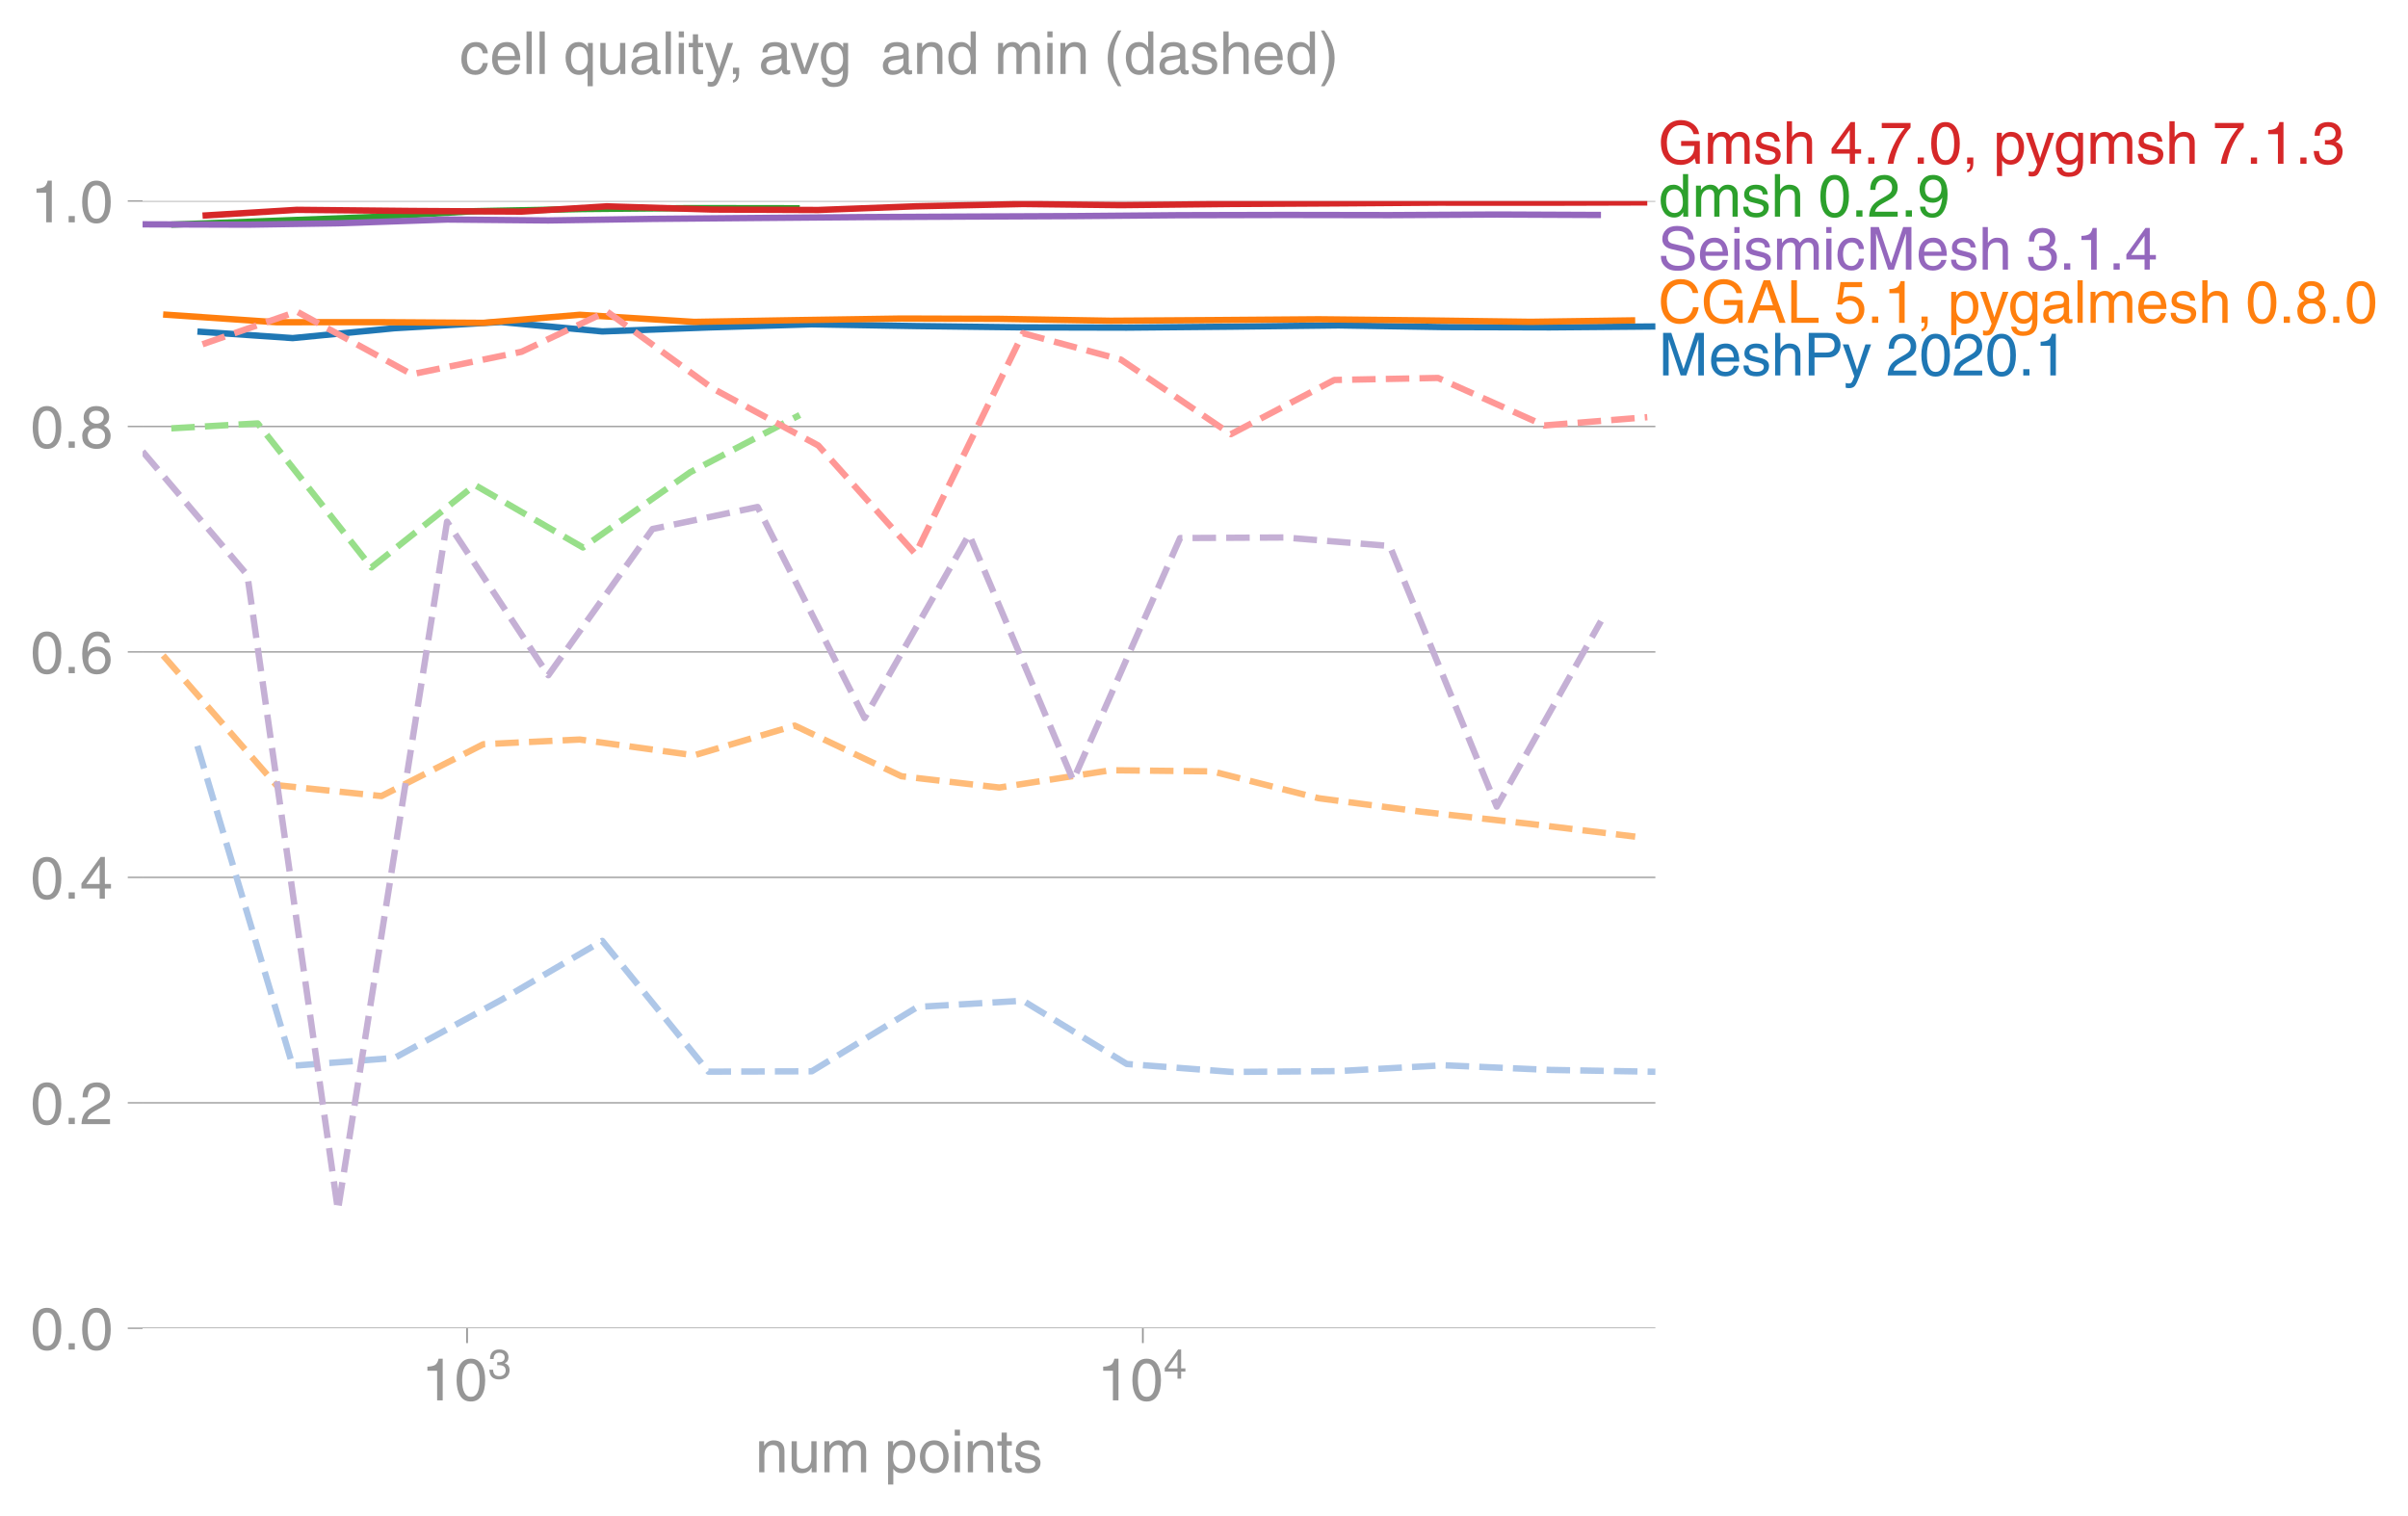
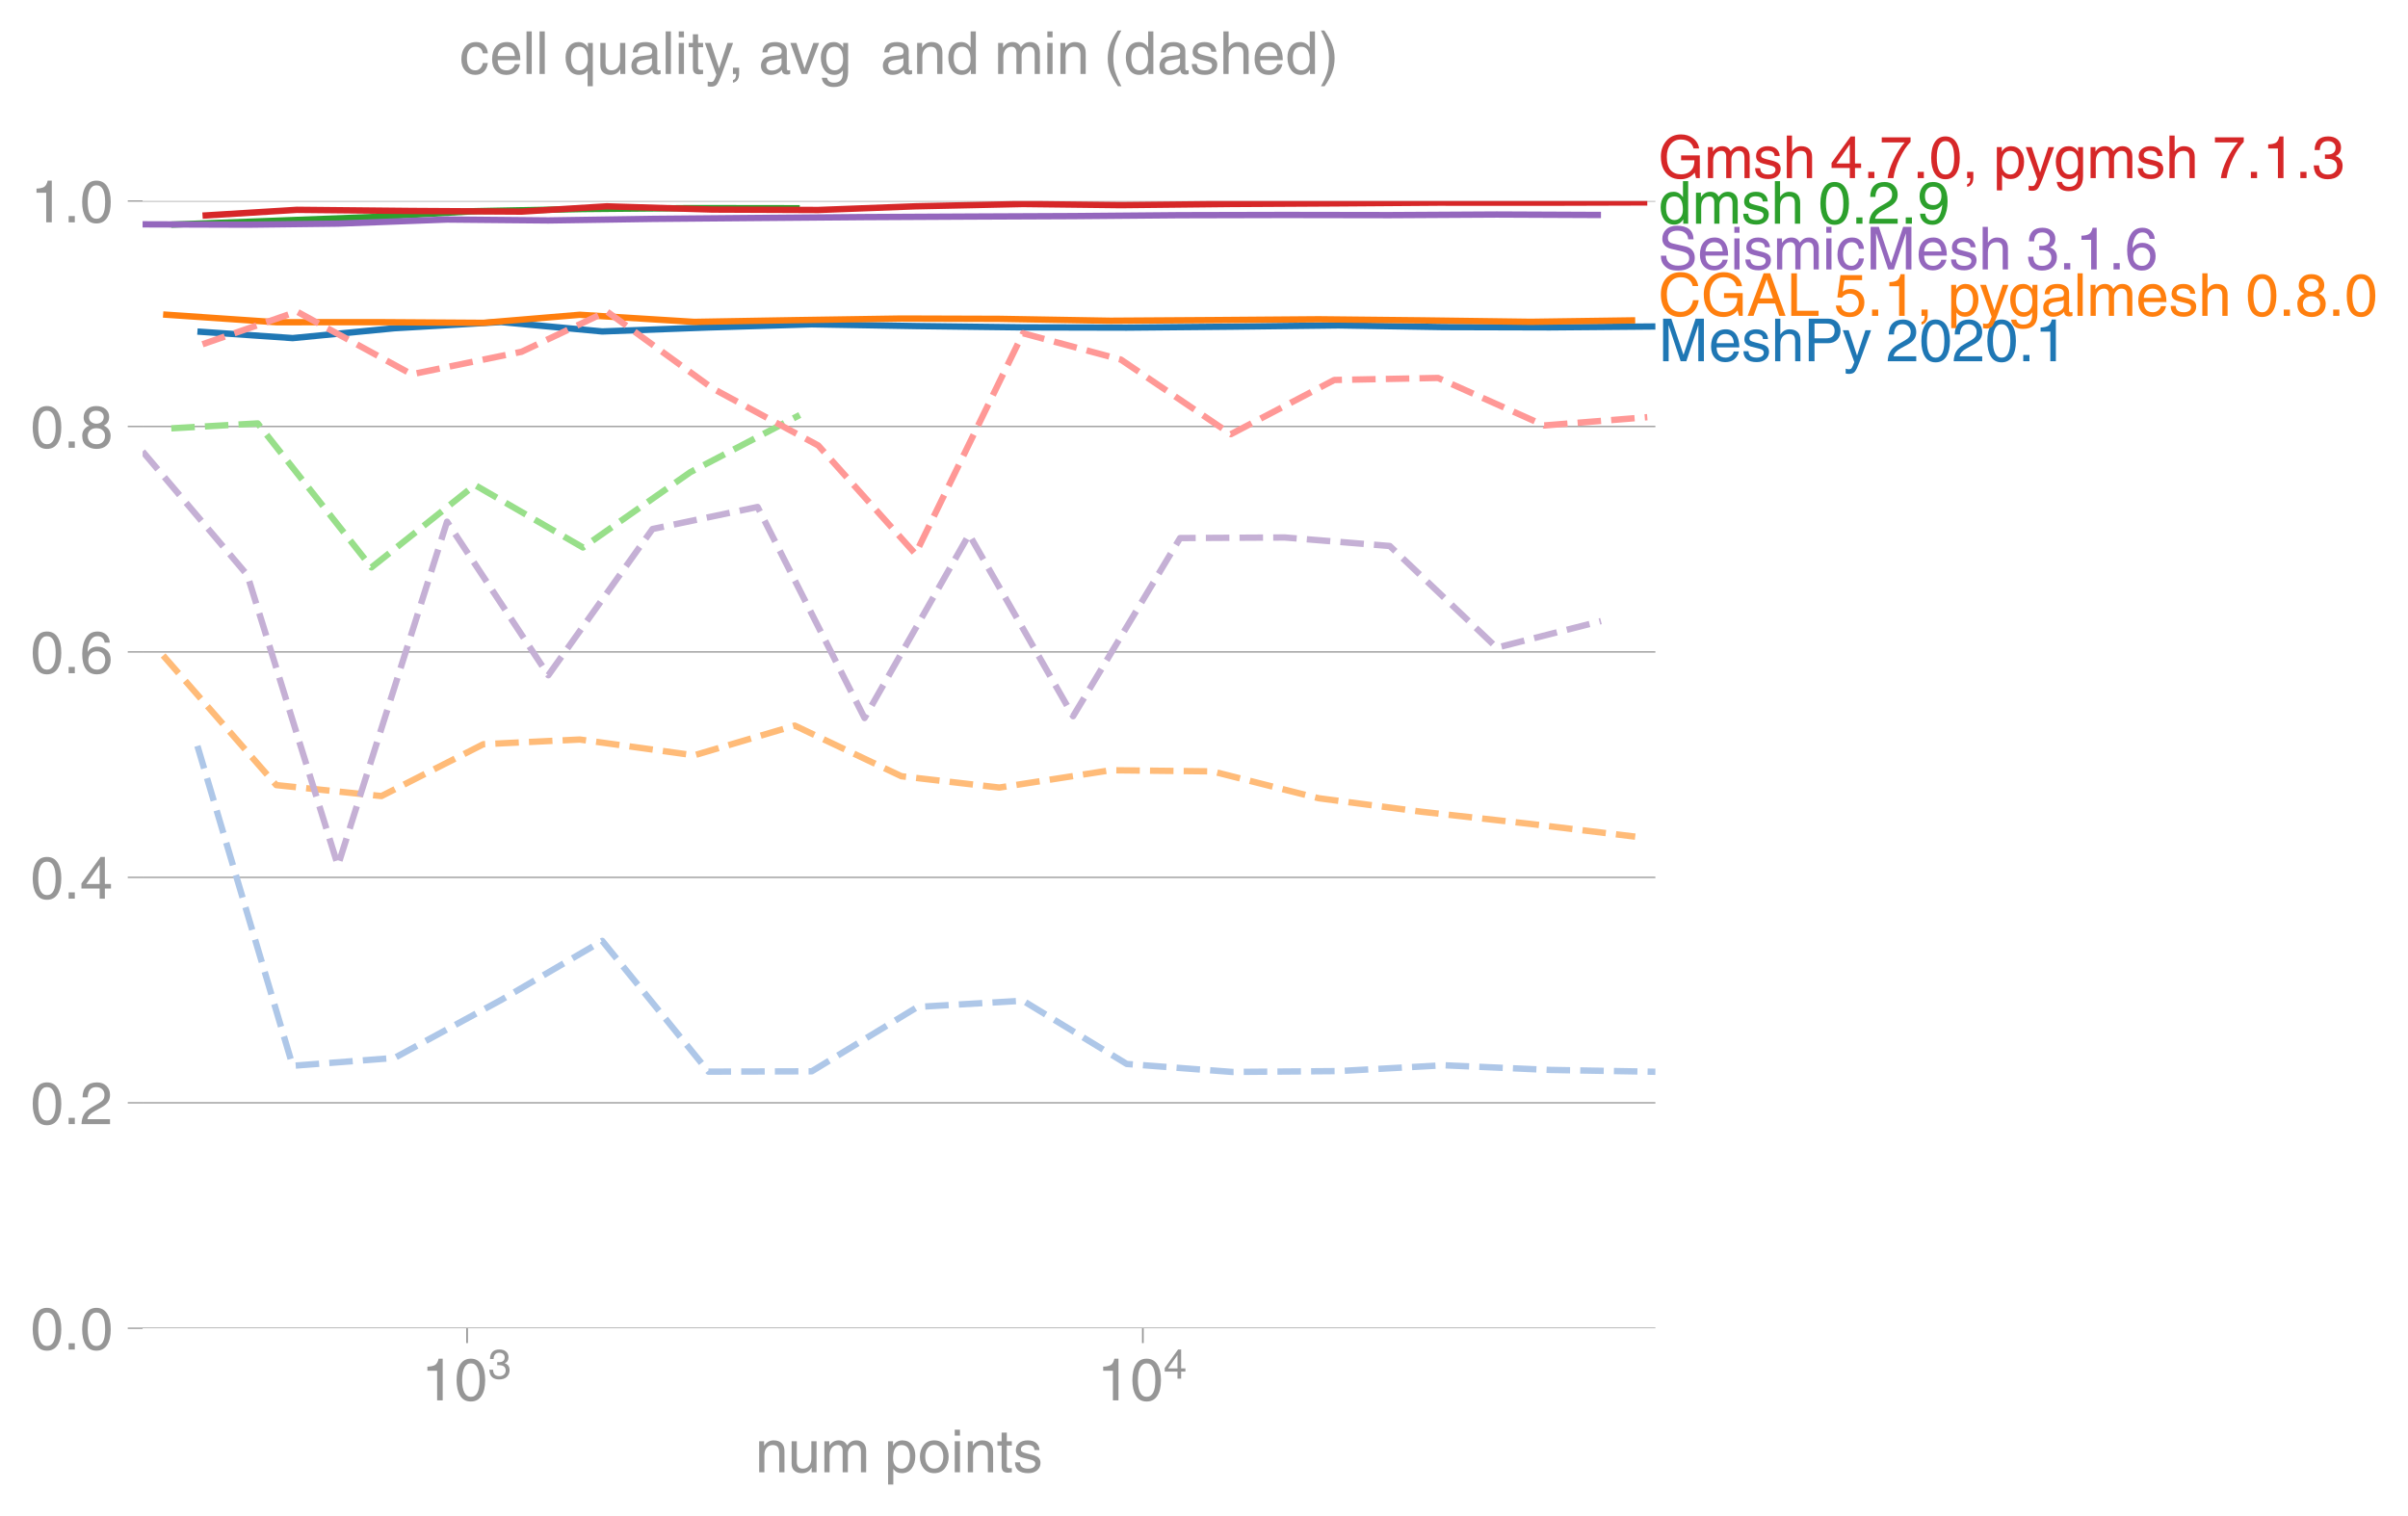
<svg xmlns="http://www.w3.org/2000/svg" xmlns:xlink="http://www.w3.org/1999/xlink" height="476.892" viewBox="0 0 568.448 357.669" width="757.931">
  <defs>
    <style>*{stroke-linecap:butt;stroke-linejoin:round}</style>
  </defs>
  <g id="figure_1">
    <path d="M0 357.67h568.448V0H0z" fill="none" id="patch_1" />
    <g id="axes_1">
      <path d="M33.66 313.574h357.12V47.462H33.66z" fill="none" id="patch_2" />
      <g id="matplotlib.axis_1">
        <g id="xtick_1">
          <g id="line2d_1">
            <defs>
-               <path d="M0 0v3.5" id="me89fdbfb53" stroke="#969696" stroke-width=".4" />
-             </defs>
-             <use x="110.261" xlink:href="#me89fdbfb53" y="313.574" fill="#969696" stroke="#969696" stroke-width=".4" />
+               <path d="M0 0v3.5" id="m427185763d" stroke="#969696" stroke-width=".4" />
+             </defs>
+             <use x="110.261" xlink:href="#m427185763d" y="313.574" fill="#969696" stroke="#969696" stroke-width=".4" />
          </g>
          <g transform="matrix(.14 0 0 -.14 99.481 330.623)" fill="#969696" id="text_1">
            <defs>
              <path d="M35.89 0h-9.374v49.906H10.109v6.985q8.594.28 12.782 2.75Q27.094 62.109 29 70.313h6.89z" id="HelveticaWorld-Regular-49" />
              <path d="M42.484 34.188q0 14.109-3.734 21.156-3.734 7.062-10.969 7.062-7.078 0-10.89-7.062-3.797-7.047-3.797-21.157 0-13.671 3.75-20.937Q20.609 6 27.78 6q7.235 0 10.969 7 3.734 7.016 3.734 21.188zm9.422 0q0-17.297-6.25-26.704-6.25-9.39-17.875-9.39-12.062 0-18.062 9.734-6 9.75-6 26.36 0 17.03 6.14 26.578 6.157 9.547 17.922 9.547 11.625 0 17.875-9.5t6.25-26.626z" id="HelveticaWorld-Regular-48" />
              <path d="M22.406 39.984q2.203-.187 4.594-.187 6.203 0 9.781 2.86 3.594 2.859 3.594 8.656 0 4.687-3.344 7.89-3.343 3.203-9.64 3.203-6.985 0-10.235-4.11-3.234-4.093-3.437-10.983h-8.64q0 10.984 5.765 16.984 5.765 6.016 16.937 6.016 9.922 0 15.828-5.11 5.907-5.094 5.907-13.39 0-10.704-9.032-14.5v-.204q11.72-4 11.72-16.406 0-9.906-6.595-16.265-6.593-6.344-18.703-6.344-9.906 0-16.312 5.203Q4.204 8.5 3.422 21.484H12.5q.203-8.109 4-11.797Q20.313 6 27.484 6q6.938 0 11.141 3.86 4.203 3.859 4.203 9.718 0 6.406-4.016 9.672-4 3.266-12.39 3.266-2 0-4.016-.094z" id="HelveticaWorld-Regular-51" />
            </defs>
            <use transform="translate(0 .173)" xlink:href="#HelveticaWorld-Regular-49" />
            <use transform="translate(55.615 .173)" xlink:href="#HelveticaWorld-Regular-48" />
            <use transform="matrix(.7 0 0 .7 112.146 36.781)" xlink:href="#HelveticaWorld-Regular-51" />
          </g>
        </g>
        <g id="xtick_2">
-           <use x="269.79" xlink:href="#me89fdbfb53" y="313.574" fill="#969696" stroke="#969696" stroke-width=".4" id="line2d_2" />
+           <use x="269.79" xlink:href="#m427185763d" y="313.574" fill="#969696" stroke="#969696" stroke-width=".4" id="line2d_2" />
          <g transform="matrix(.14 0 0 -.14 259.01 330.623)" fill="#969696" id="text_2">
            <defs>
              <path d="M10.594 24.703h22.61v31.89h-.188zM42 17.093V0h-8.797v17.094H2.484v8.593L34.72 70.314H42v-45.61h10.297v-7.61z" id="HelveticaWorld-Regular-52" />
            </defs>
            <use transform="translate(0 .173)" xlink:href="#HelveticaWorld-Regular-49" />
            <use transform="translate(55.615 .173)" xlink:href="#HelveticaWorld-Regular-48" />
            <use transform="matrix(.7 0 0 .7 112.146 36.781)" xlink:href="#HelveticaWorld-Regular-52" />
          </g>
        </g>
        <g transform="matrix(.14 0 0 -.14 178.293 347.57)" fill="#969696" id="text_3">
          <defs>
            <path d="M49.219 0h-8.844v32.172q0 7.422-2.594 10.578-2.578 3.156-8.578 3.156-5.906 0-9.875-4.5-3.953-4.484-3.953-12.89V0H6.594v52.297h8.297v-7.375h.203q6.203 8.89 15.812 8.89 8.89 0 13.594-4.718 4.719-4.703 4.719-13.5z" id="HelveticaWorld-Regular-110" />
            <path d="M6.11 52.297h8.78V17.578q0-5.765 2.61-8.625Q20.125 6.11 25 6.11q6.781 0 10.594 4.797 3.812 4.813 3.812 12.578v28.813h8.782V0H39.89v7.625l-.188.188q-4.984-9.329-16.61-9.329-7.515 0-12.25 4.094Q6.11 6.688 6.11 14.703z" id="HelveticaWorld-Regular-117" />
            <path d="M6.594 52.297h8.297v-7.375h.203q5.906 8.89 15.812 8.89 9.813 0 13.922-8.5 3.75 4.594 7.266 6.547 3.515 1.953 8.703 1.953 6.781 0 11.484-4.453Q77 44.922 77 36.187V0h-8.781v33.797q0 6.094-2.297 9.094-2.297 3.015-7.422 3.015-5.172 0-8.75-4.203-3.563-4.203-3.563-9.812V0h-8.78v36.188q0 4.53-2.11 7.124-2.094 2.594-6.094 2.594-6.297 0-10.062-4.687-3.766-4.688-3.766-12.703V0H6.594z" id="HelveticaWorld-Regular-109" />
            <path d="M14.984 23.688q0-8.407 4.094-13 4.11-4.579 10.219-4.579 6.687 0 10.39 5.438 3.72 5.453 3.72 14.765 0 10.22-3.563 14.907-3.563 4.687-10.735 4.687-6.984 0-10.562-5.5-3.563-5.5-3.563-16.718zm-8.39 28.609h8.297v-7.375h.203q5.61 8.89 15.625 8.89 10.11 0 15.937-7.359 5.828-7.344 5.828-18.766 0-12.796-5.953-21Q40.578-1.515 29.5-1.515q-9.094 0-13.922 7.032h-.203v-26.22H6.594z" id="HelveticaWorld-Regular-112" />
            <path d="M12.703 26.219q0-8.735 3.953-14.375 3.953-5.64 11.219-5.64 7.531 0 11.438 5.905 3.906 5.907 3.906 14.11 0 8.297-3.907 14.078-3.906 5.797-11.437 5.797-6.969 0-11.078-5.453-4.094-5.438-4.094-14.422zm-8.984 0q0 11.672 6.484 19.625 6.5 7.968 17.672 7.968 11.438 0 17.875-8.062 6.453-8.047 6.453-19.531 0-11.516-6.406-19.625-6.39-8.11-17.922-8.11-11.078 0-17.625 7.86-6.531 7.86-6.531 19.875z" id="HelveticaWorld-Regular-111" />
            <path d="M6.594 61.813v9.968h8.781v-9.969zM15.375 0H6.594v52.297h8.781z" id="HelveticaWorld-Regular-105" />
            <path d="M17.188 45.016V10.984q0-2 1.093-3.046 1.11-1.047 3.938-1.047h3.375V0Q20.797-.688 19-.688q-5.516 0-8.063 2.641-2.53 2.64-2.53 8.547v34.516H1.311v7.28h7.094v14.595h8.781V52.297h8.407v-7.281z" id="HelveticaWorld-Regular-116" />
            <path d="M36.078 37.406q-.187 4.688-3.344 6.735-3.14 2.047-9.047 2.047-4.296 0-7.359-1.907-3.047-1.89-3.047-5.468 0-2.829 1.797-4.172 1.813-1.344 7.828-2.86l8.688-2.187q7.906-2 11.297-5.11 3.406-3.093 3.406-8.656 0-7.719-5.64-12.531-5.641-4.813-15.063-4.813-11 0-16.64 4.563-5.626 4.578-5.735 13.75h8.5q.203-5.422 3.594-8.063 3.39-2.625 10.171-2.625 5.516 0 8.766 2.188 3.25 2.203 3.25 6.11 0 2.78-2.11 4.437-2.093 1.672-8.296 3.078l-10.203 2.5q-6.203 1.562-9.157 4.656-2.953 3.094-2.953 8.031 0 7.72 5.516 12.203 5.531 4.5 14.406 4.5 9.485 0 14.531-4.624 5.047-4.61 5.344-11.782z" id="HelveticaWorld-Regular-115" />
          </defs>
          <use xlink:href="#HelveticaWorld-Regular-110" />
          <use x="55.176" xlink:href="#HelveticaWorld-Regular-117" />
          <use x="109.961" xlink:href="#HelveticaWorld-Regular-109" />
          <use x="192.969" xlink:href="#HelveticaWorld-Regular-32" />
          <use x="217.383" xlink:href="#HelveticaWorld-Regular-112" />
          <use x="273.877" xlink:href="#HelveticaWorld-Regular-111" />
          <use x="329.785" xlink:href="#HelveticaWorld-Regular-105" />
          <use x="351.807" xlink:href="#HelveticaWorld-Regular-110" />
          <use x="406.982" xlink:href="#HelveticaWorld-Regular-116" />
          <use x="434.668" xlink:href="#HelveticaWorld-Regular-115" />
        </g>
      </g>
      <g id="matplotlib.axis_2">
        <g id="ytick_1">
-           <path clip-path="url(#pdb18bef886)" d="M33.66 313.574h357.12" fill="none" stroke="#969696" stroke-linecap="square" stroke-width=".3" id="line2d_3" />
+           <path clip-path="url(#p8a128b4722)" d="M33.66 313.574h357.12" fill="none" stroke="#969696" stroke-linecap="square" stroke-width=".3" id="line2d_3" />
          <g id="line2d_4">
            <defs>
-               <path d="M0 0h-3.5" id="mcd7feedebe" stroke="#969696" stroke-width=".3" />
-             </defs>
-             <use x="33.66" xlink:href="#mcd7feedebe" y="313.574" fill="#969696" stroke="#969696" stroke-width=".3" />
+               <path d="M0 0h-3.5" id="mfecf7a6fbe" stroke="#969696" stroke-width=".3" />
+             </defs>
+             <use x="33.66" xlink:href="#mfecf7a6fbe" y="313.574" fill="#969696" stroke="#969696" stroke-width=".3" />
          </g>
          <g transform="matrix(.14 0 0 -.14 7.2 318.598)" fill="#969696" id="text_4">
            <defs>
              <path d="M19.094 0H8.687v10.594h10.407z" id="HelveticaWorld-Regular-46" />
            </defs>
            <use xlink:href="#HelveticaWorld-Regular-48" />
            <use x="55.615" xlink:href="#HelveticaWorld-Regular-46" />
            <use x="83.398" xlink:href="#HelveticaWorld-Regular-48" />
          </g>
        </g>
        <g id="ytick_2">
-           <path clip-path="url(#pdb18bef886)" d="M33.66 260.351h357.12" fill="none" stroke="#969696" stroke-linecap="square" stroke-width=".3" id="line2d_5" />
-           <use x="33.66" xlink:href="#mcd7feedebe" y="260.351" fill="#969696" stroke="#969696" stroke-width=".3" id="line2d_6" />
+           <path clip-path="url(#p8a128b4722)" d="M33.66 260.351h357.12" fill="none" stroke="#969696" stroke-linecap="square" stroke-width=".3" id="line2d_5" />
+           <use x="33.66" xlink:href="#mfecf7a6fbe" y="260.351" fill="#969696" stroke="#969696" stroke-width=".3" id="line2d_6" />
          <g transform="matrix(.14 0 0 -.14 7.2 265.376)" fill="#969696" id="text_5">
            <defs>
              <path d="M4.39 45.125q0 12.39 6.391 18.781 6.406 6.407 17.938 6.407 9.656 0 15.812-5.86 6.157-5.86 6.157-15.14 0-7.22-3.547-12.188-3.532-4.953-10.422-8.703l-12.11-6.64Q13.922 15.921 12.5 8.296h38.188V0H2.593q.39 9.906 4.297 16.5 3.906 6.594 12.203 11.375l12.593 7.328q5.032 2.89 7.329 5.984 2.297 3.094 2.297 8.516 0 5.375-3.766 9.031-3.75 3.672-10.156 3.672-7.078 0-10.594-4.672-3.516-4.656-3.61-12.609z" id="HelveticaWorld-Regular-50" />
            </defs>
            <use xlink:href="#HelveticaWorld-Regular-48" />
            <use x="55.615" xlink:href="#HelveticaWorld-Regular-46" />
            <use x="83.398" xlink:href="#HelveticaWorld-Regular-50" />
          </g>
        </g>
        <g id="ytick_3">
-           <path clip-path="url(#pdb18bef886)" d="M33.66 207.129h357.12" fill="none" stroke="#969696" stroke-linecap="square" stroke-width=".3" id="line2d_7" />
-           <use x="33.66" xlink:href="#mcd7feedebe" y="207.129" fill="#969696" stroke="#969696" stroke-width=".3" id="line2d_8" />
+           <path clip-path="url(#p8a128b4722)" d="M33.66 207.129h357.12" fill="none" stroke="#969696" stroke-linecap="square" stroke-width=".3" id="line2d_7" />
+           <use x="33.66" xlink:href="#mfecf7a6fbe" y="207.129" fill="#969696" stroke="#969696" stroke-width=".3" id="line2d_8" />
          <g transform="matrix(.14 0 0 -.14 7.2 212.153)" fill="#969696" id="text_6">
            <use xlink:href="#HelveticaWorld-Regular-48" />
            <use x="55.615" xlink:href="#HelveticaWorld-Regular-46" />
            <use x="83.398" xlink:href="#HelveticaWorld-Regular-52" />
          </g>
        </g>
        <g id="ytick_4">
-           <path clip-path="url(#pdb18bef886)" d="M33.66 153.906h357.12" fill="none" stroke="#969696" stroke-linecap="square" stroke-width=".3" id="line2d_9" />
-           <use x="33.66" xlink:href="#mcd7feedebe" y="153.906" fill="#969696" stroke="#969696" stroke-width=".3" id="line2d_10" />
+           <path clip-path="url(#p8a128b4722)" d="M33.66 153.906h357.12" fill="none" stroke="#969696" stroke-linecap="square" stroke-width=".3" id="line2d_9" />
+           <use x="33.66" xlink:href="#mfecf7a6fbe" y="153.906" fill="#969696" stroke="#969696" stroke-width=".3" id="line2d_10" />
          <g transform="matrix(.14 0 0 -.14 7.2 158.931)" fill="#969696" id="text_7">
            <defs>
              <path d="M14.11 21.578q0-6.875 4.093-11.234Q22.313 6 28.906 6q6.297 0 10.032 4.438 3.734 4.453 3.734 11.687 0 6.297-3.688 10.547-3.687 4.25-10.468 4.25-6.594 0-10.5-4.156-3.907-4.157-3.907-11.188zM41.702 51.61q-.984 5.375-3.984 8.078-3 2.72-8.125 2.72-8.11 0-12.36-7.923-4.25-7.906-4.343-18.109l.203-.188q5.61 8.641 16.687 8.641 8.844 0 15.438-5.86 6.593-5.859 6.593-16.452 0-10.5-6.25-17.47-6.25-6.952-16.843-6.952-12.219 0-18.563 8.687-6.344 8.703-6.344 25.938 0 16.593 6.485 27.093 6.5 10.5 19.484 10.5 8.407 0 14.219-5.015 5.813-5 6.297-13.688z" id="HelveticaWorld-Regular-54" />
            </defs>
            <use xlink:href="#HelveticaWorld-Regular-48" />
            <use x="55.615" xlink:href="#HelveticaWorld-Regular-46" />
            <use x="83.398" xlink:href="#HelveticaWorld-Regular-54" />
          </g>
        </g>
        <g id="ytick_5">
-           <path clip-path="url(#pdb18bef886)" d="M33.66 100.684h357.12" fill="none" stroke="#969696" stroke-linecap="square" stroke-width=".3" id="line2d_11" />
-           <use x="33.66" xlink:href="#mcd7feedebe" y="100.684" fill="#969696" stroke="#969696" stroke-width=".3" id="line2d_12" />
+           <path clip-path="url(#p8a128b4722)" d="M33.66 100.684h357.12" fill="none" stroke="#969696" stroke-linecap="square" stroke-width=".3" id="line2d_11" />
+           <use x="33.66" xlink:href="#mfecf7a6fbe" y="100.684" fill="#969696" stroke="#969696" stroke-width=".3" id="line2d_12" />
          <g transform="matrix(.14 0 0 -.14 7.2 105.709)" fill="#969696" id="text_8">
            <defs>
              <path d="M27.594 40.578q5.422 0 8.953 3.094 3.547 3.11 3.547 8.234 0 4.594-3.407 7.547-3.39 2.953-9.687 2.953-5.61 0-8.672-3.11-3.047-3.093-3.047-7.874 0-5.125 3.813-7.984 3.812-2.86 8.5-2.86zm.093-7.562q-6.78 0-10.64-3.766-3.86-3.766-3.86-9.234 0-6.297 3.907-10.157Q21 6 28.219 6q6.406 0 10.234 3.86 3.828 3.859 3.828 10.265 0 5.469-3.828 9.172-3.828 3.719-10.766 3.719zM49.22 52.203q0-10.594-9.032-14.797 6.204-2.781 8.86-7.36 2.656-4.562 2.656-9.733 0-10.016-6.453-16.125-6.438-6.094-17.375-6.094-9.563 0-16.813 5.25-7.25 5.25-7.25 17.062 0 11.922 11.907 16.907-9.516 3.796-9.516 13.671 0 8.297 5.64 13.813 5.641 5.516 15.641 5.516 10.016 0 15.875-5.204 5.86-5.203 5.86-12.906z" id="HelveticaWorld-Regular-56" />
            </defs>
            <use xlink:href="#HelveticaWorld-Regular-48" />
            <use x="55.615" xlink:href="#HelveticaWorld-Regular-46" />
            <use x="83.398" xlink:href="#HelveticaWorld-Regular-56" />
          </g>
        </g>
        <g id="ytick_6">
-           <path clip-path="url(#pdb18bef886)" d="M33.66 47.462h357.12" fill="none" stroke="#969696" stroke-linecap="square" stroke-width=".3" id="line2d_13" />
-           <use x="33.66" xlink:href="#mcd7feedebe" y="47.462" fill="#969696" stroke="#969696" stroke-width=".3" id="line2d_14" />
+           <path clip-path="url(#p8a128b4722)" d="M33.66 47.462h357.12" fill="none" stroke="#969696" stroke-linecap="square" stroke-width=".3" id="line2d_13" />
+           <use x="33.66" xlink:href="#mfecf7a6fbe" y="47.462" fill="#969696" stroke="#969696" stroke-width=".3" id="line2d_14" />
          <g transform="matrix(.14 0 0 -.14 7.2 52.486)" fill="#969696" id="text_9">
            <use xlink:href="#HelveticaWorld-Regular-49" />
            <use x="55.615" xlink:href="#HelveticaWorld-Regular-46" />
            <use x="83.398" xlink:href="#HelveticaWorld-Regular-48" />
          </g>
        </g>
      </g>
-       <path clip-path="url(#pdb18bef886)" d="M40.434 53.023l20.405-.754 26.855-1.023 24.413-1.394 25.503-.503 25.362-.22 25.832.035" fill="none" stroke="#2ca02c" stroke-linecap="square" stroke-width="1.5" id="line2d_15" />
-       <path clip-path="url(#pdb18bef886)" d="M40.434 101.123l20.405-1.166 26.855 33.995 24.413-19.456 25.503 14.755 25.362-17.79 25.832-13.494" fill="none" stroke="#98df8a" stroke-dasharray="5.55,2.4" stroke-width="1.5" id="line2d_16" />
-       <path clip-path="url(#pdb18bef886)" d="M46.605 78.271l22.488 1.547 24.043-2.332 25.162-1.461 23.874 2.224 25.069-.945 24.403-.74 24.961.419 24.9.302 24.476.056 24.873-.225 25.105-.296 24.873.395 25.021.066 24.927-.208" fill="none" stroke="#1f77b4" stroke-linecap="square" stroke-width="1.5" id="line2d_17" />
-       <path clip-path="url(#pdb18bef886)" d="M46.605 176.1l22.488 75.51 24.043-1.855 25.162-13.685 23.874-13.95 25.069 30.874 24.403-.087 24.961-15.196 24.9-1.464 24.476 14.93 24.873 1.884 25.105-.198 24.873-1.377 25.021 1.097 24.927.438" fill="none" stroke="#aec7e8" stroke-dasharray="5.55,2.4" stroke-width="1.5" id="line2d_18" />
-       <path clip-path="url(#pdb18bef886)" d="M38.51 74.244l26.712 1.825 24.83-.01 24.05.154 22.757-1.9 27.013 1.675 23.74-.406 25.188-.381 23.118.074 26.256.446 24.012-.152 25.12-.193 24.31.253 25.74.344 24.659-.347" fill="none" stroke="#ff7f0e" stroke-linecap="square" stroke-width="1.5" id="line2d_19" />
-       <path clip-path="url(#pdb18bef886)" d="M38.51 154.746l26.712 30.598 24.83 2.588 24.05-12.24 22.757-1.106 27.013 3.725 23.74-7.014 25.188 11.955 23.118 2.672 26.256-4.086 24.012.265 25.12 6.344 24.31 3.193 25.74 2.879 24.659 2.994" fill="none" stroke="#ffbb78" stroke-dasharray="5.55,2.4" stroke-width="1.5" id="line2d_20" />
-       <path clip-path="url(#pdb18bef886)" d="M47.81 50.904l22.28-1.367 27.095.266 25.939.153 20.132-1.246 24.952.763 24.96.1 22.943-.868 25.393-.54 23.102.266 25.96-.274 24.397-.14 24.507-.177 25.078.015 24.32-.071" fill="none" stroke="#d62728" stroke-linecap="square" stroke-width="1.5" id="line2d_21" />
-       <path clip-path="url(#pdb18bef886)" d="M47.81 81.271l22.28-7.71 27.095 14.801 25.939-5.316 20.132-9.517 24.952 18.154 24.96 13.485 22.943 25.613 25.393-52.105 23.102 6.216 25.96 17.615 24.397-12.8 24.507-.482 25.078 11.216 24.32-1.951" fill="none" stroke="#ff9896" stroke-dasharray="5.55,2.4" stroke-width="1.5" id="line2d_22" />
-       <path clip-path="url(#pdb18bef886)" d="M33.66 52.96l24.732.08 21.381-.324 25.758-.893 23.913.22 24.59-.369 24.81-.217 25.246-.206 24.682-.124 24.555-.11 25.249-.215 24.693-.057 24.81.04 25.253-.141 24.605.107" fill="none" stroke="#9467bd" stroke-linecap="square" stroke-width="1.5" id="line2d_23" />
-       <path clip-path="url(#pdb18bef886)" d="M33.66 106.578l24.732 29.182 21.381 149.925 25.758-162.523 23.913 36.245 24.59-34.52 24.81-5.202 25.246 49.828 24.682-43.346 24.555 58.037 25.249-57.178 24.693-.14 24.81 2.011 25.253 61.525 24.605-43.794" fill="none" stroke="#c5b0d5" stroke-dasharray="5.55,2.4" stroke-width="1.5" id="line2d_24" />
-       <g transform="matrix(.14 0 0 -.14 391.465 51.14)" fill="#2ca02c" id="text_10">
+       <path clip-path="url(#p8a128b4722)" d="M40.434 53.023l20.405-.754 26.855-1.023 24.413-1.394 25.503-.503 25.362-.22 25.832.035" fill="none" stroke="#2ca02c" stroke-linecap="square" stroke-width="1.5" id="line2d_15" />
+       <path clip-path="url(#p8a128b4722)" d="M40.434 101.123l20.405-1.166 26.855 33.995 24.413-19.456 25.503 14.755 25.362-17.79 25.832-13.494" fill="none" stroke="#98df8a" stroke-dasharray="5.55,2.4" stroke-width="1.5" id="line2d_16" />
+       <path clip-path="url(#p8a128b4722)" d="M46.605 78.271l22.488 1.547 24.043-2.332 25.162-1.461 23.874 2.224 25.069-.945 24.403-.74 24.961.419 24.9.302 24.476.056 24.873-.225 25.105-.296 24.873.395 25.021.066 24.927-.208" fill="none" stroke="#1f77b4" stroke-linecap="square" stroke-width="1.5" id="line2d_17" />
+       <path clip-path="url(#p8a128b4722)" d="M46.605 176.1l22.488 75.51 24.043-1.855 25.162-13.685 23.874-13.95 25.069 30.874 24.403-.087 24.961-15.196 24.9-1.464 24.476 14.93 24.873 1.884 25.105-.198 24.873-1.377 25.021 1.097 24.927.438" fill="none" stroke="#aec7e8" stroke-dasharray="5.55,2.4" stroke-width="1.5" id="line2d_18" />
+       <path clip-path="url(#p8a128b4722)" d="M38.51 74.244l26.712 1.825 24.83-.01 24.05.154 22.757-1.9 27.013 1.675 23.74-.406 25.188-.381 23.118.074 26.256.446 24.012-.152 25.12-.193 24.31.253 25.74.344 24.659-.347" fill="none" stroke="#ff7f0e" stroke-linecap="square" stroke-width="1.5" id="line2d_19" />
+       <path clip-path="url(#p8a128b4722)" d="M38.51 154.746l26.712 30.598 24.83 2.588 24.05-12.24 22.757-1.106 27.013 3.725 23.74-7.014 25.188 11.955 23.118 2.672 26.256-4.086 24.012.265 25.12 6.344 24.31 3.193 25.74 2.879 24.659 2.994" fill="none" stroke="#ffbb78" stroke-dasharray="5.55,2.4" stroke-width="1.5" id="line2d_20" />
+       <path clip-path="url(#p8a128b4722)" d="M47.81 50.904l22.28-1.367 27.095.266 25.939.153 20.132-1.246 24.952.763 24.96.1 22.943-.868 25.393-.54 23.102.266 25.96-.274 24.397-.14 24.507-.177 25.078.015 24.32-.071" fill="none" stroke="#d62728" stroke-linecap="square" stroke-width="1.5" id="line2d_21" />
+       <path clip-path="url(#p8a128b4722)" d="M47.81 81.271l22.28-7.71 27.095 14.801 25.939-5.316 20.132-9.517 24.952 18.154 24.96 13.485 22.943 25.613 25.393-52.105 23.102 6.216 25.96 17.615 24.397-12.8 24.507-.482 25.078 11.216 24.32-1.951" fill="none" stroke="#ff9896" stroke-dasharray="5.55,2.4" stroke-width="1.5" id="line2d_22" />
+       <path clip-path="url(#p8a128b4722)" d="M33.66 52.96l24.732.08 21.381-.248 25.758-.969 23.913.22 24.59-.369 24.81-.217 25.246-.206 24.682-.127 24.555-.107 25.249-.215 24.693-.057 24.81.04 25.253-.142 24.605.108" fill="none" stroke="#9467bd" stroke-linecap="square" stroke-width="1.5" id="line2d_23" />
+       <path clip-path="url(#p8a128b4722)" d="M33.66 106.578l24.732 29.182 21.381 68.59 25.758-81.188 23.913 36.245 24.59-34.52 24.81-5.202 25.246 49.828 24.682-43.346 24.555 42.914 25.249-42.055 24.693-.14 24.81 2.011 25.253 24.006 24.605-6.275" fill="none" stroke="#c5b0d5" stroke-dasharray="5.55,2.4" stroke-width="1.5" id="line2d_24" />
+       <g transform="matrix(.14 0 0 -.14 391.465 52.808)" fill="#2ca02c" id="text_10">
        <defs>
          <path d="M13.094 26.313q0-9.704 3.844-14.954 3.859-5.25 10.265-5.25 6.094 0 10.188 4.485 4.109 4.5 4.109 13.094 0 11.03-3.5 16.625-3.484 5.593-10.61 5.593-6.78 0-10.546-4.453-3.75-4.437-3.75-15.14zM50.39 0h-8.297v7.172h-.203q-4.97-8.688-15.078-8.688-10.891 0-16.86 8.297Q4 15.094 4 27.688q0 11.625 5.906 18.875 5.922 7.25 15.875 7.25 9.813 0 15.625-8.891l.203.594V71.78h8.782z" id="HelveticaWorld-Regular-100" />
          <path d="M49.219 0h-8.844v34.188q0 6.296-2.438 9-2.437 2.718-7.953 2.718-6.797 0-10.703-4.406-3.906-4.39-3.906-12.984V0H6.594v71.781h8.781V45.312h.203q6 8.5 15.328 8.5 8.594 0 13.453-4.5 4.86-4.484 4.86-13.718z" id="HelveticaWorld-Regular-104" />
          <path d="M27.594 31.39q6 0 9.75 4.047 3.765 4.063 3.765 11.97 0 6.5-3.562 10.75-3.563 4.25-10.64 4.25-6.11 0-9.876-4.298-3.75-4.297-3.75-11.53 0-7.376 3.516-11.282 3.515-3.906 10.797-3.906zm-1.282-7.906q-10 0-16.062 6.203-6.047 6.204-6.047 16.5 0 10.407 6.094 17.266 6.11 6.86 16.515 6.86 12.11 0 18.36-8.157 6.25-8.156 6.25-24.453 0-16.906-6.406-28.266Q38.625-1.905 25.875-1.905q-9.953 0-15.422 5.593-5.469 5.594-5.469 13.204h8.829q.39-5.266 3.437-8.375 3.063-3.094 8.438-3.094 7.609 0 11.515 6.781Q41.11 19 42.578 31.688l-.187.203q-5.672-8.407-16.078-8.407z" id="HelveticaWorld-Regular-57" />
        </defs>
        <use xlink:href="#HelveticaWorld-Regular-100" />
        <use x="56.982" xlink:href="#HelveticaWorld-Regular-109" />
        <use x="139.99" xlink:href="#HelveticaWorld-Regular-115" />
        <use x="189.99" xlink:href="#HelveticaWorld-Regular-104" />
        <use x="245.166" xlink:href="#HelveticaWorld-Regular-32" />
        <use x="269.58" xlink:href="#HelveticaWorld-Regular-48" />
        <use x="325.195" xlink:href="#HelveticaWorld-Regular-46" />
        <use x="352.979" xlink:href="#HelveticaWorld-Regular-50" />
        <use x="408.594" xlink:href="#HelveticaWorld-Regular-46" />
        <use x="436.377" xlink:href="#HelveticaWorld-Regular-57" />
      </g>
-       <g transform="matrix(.14 0 0 -.14 391.465 88.638)" fill="#1f77b4" id="text_11">
+       <g transform="matrix(.14 0 0 -.14 391.465 85.276)" fill="#1f77b4" id="text_11">
        <defs>
          <path d="M67.484 0v42.39q0 .829.094 8.126t.094 9.78h-.281L47.312 0h-9.609L17.578 60.203h-.297q0-3.61.094-10.297.11-6.687.11-7.515V0H8.108v71.781h13.86L42.39 11.078h.28l20.313 60.703h13.922V0z" id="HelveticaWorld-Regular-77" />
          <path d="M42.484 30.328q-.687 8.485-4.5 12.031-3.797 3.547-10.109 3.547-6.39 0-10.328-4.5-3.922-4.484-4.172-11.078zm8.391-13.922q-1.453-8.11-7.953-13.422-5.719-4.5-15.047-4.593-10.984.093-17.438 7.203Q4 12.704 4 24.704q0 13.78 6.64 21.437 6.641 7.672 18.47 7.672 10.593 0 16.546-7.922 5.953-7.907 5.953-22.594H13.375q0-8.203 3.813-12.703Q21 6.109 28.608 6.109q5.375 0 9.235 3.235 3.86 3.25 4.25 7.062z" id="HelveticaWorld-Regular-101" />
          <path d="M17.828 38.625H37.11q7.282 0 10.938 3.188 3.656 3.203 3.656 9.703 0 5.812-3.516 8.89-3.515 3.078-10.687 3.078H17.828zm0-38.625H8.11v71.781h32.266q9.625 0 15.484-5.594 5.86-5.593 5.86-14.578 0-9.328-5.672-15.312-5.656-5.969-15.672-5.969H17.828z" id="HelveticaWorld-Regular-80" />
          <path d="M39.016 52.297h9.562L29.891.984q-.5-1.375-.985-2.593-4.25-11.329-7.328-15.547-3.078-4.235-9.953-4.235-3.61 0-5.906.782v8.015q2.484-.89 5.468-.89 3.22 0 4.704 2.03 1.5 2.032 4.421 9.938L.875 52.297h9.922L24.812 9.719H25z" id="HelveticaWorld-Regular-121" />
        </defs>
        <use xlink:href="#HelveticaWorld-Regular-77" />
        <use x="85.01" xlink:href="#HelveticaWorld-Regular-101" />
        <use x="140.43" xlink:href="#HelveticaWorld-Regular-115" />
        <use x="190.43" xlink:href="#HelveticaWorld-Regular-104" />
        <use x="245.605" xlink:href="#HelveticaWorld-Regular-80" />
        <use x="310.254" xlink:href="#HelveticaWorld-Regular-121" />
        <use x="359.863" xlink:href="#HelveticaWorld-Regular-32" />
        <use x="384.277" xlink:href="#HelveticaWorld-Regular-50" />
        <use x="439.893" xlink:href="#HelveticaWorld-Regular-48" />
        <use x="495.508" xlink:href="#HelveticaWorld-Regular-50" />
        <use x="551.123" xlink:href="#HelveticaWorld-Regular-48" />
        <use x="606.738" xlink:href="#HelveticaWorld-Regular-46" />
        <use x="634.521" xlink:href="#HelveticaWorld-Regular-49" />
      </g>
-       <g transform="matrix(.14 0 0 -.14 391.465 76.212)" fill="#ff7f0e" id="text_12">
+       <g transform="matrix(.14 0 0 -.14 391.465 74.567)" fill="#ff7f0e" id="text_12">
        <defs>
          <path d="M58.016 50.203q-1.625 7.313-6.782 11.094-5.14 3.797-13.343 3.797-10.594 0-17.047-7.703-6.438-7.688-6.438-20.766 0-15.14 6.094-22.547 6.11-7.39 17.688-7.39 7.609 0 13.093 5.046 5.5 5.063 7.407 14.688h9.421Q66.22 12.594 57.625 5.344t-20.906-7.25q-14.703 0-23.516 10.11Q4.391 18.311 4.391 36.28q0 17.328 9.203 27.36 9.203 10.047 24.297 10.047 12.5 0 20.265-6.454 7.766-6.437 9.235-17.03z" id="HelveticaWorld-Regular-67" />
          <path d="M38.484 38.375h31.532V0h-6.297l-2.344 9.281Q56.781 3.421 50.578.75q-6.187-2.656-12.875-2.656-10.797 0-18.047 4.703-7.25 4.719-11.265 13.015-4 8.313-4 20.72 0 15.468 9.203 26.312 9.203 10.843 24.781 10.843 11.625 0 20.313-6.5Q67.39 60.688 68.796 50h-9.375q-1.703 7.078-7.219 11.078-5.516 4.016-14.312 4.016-10.594 0-17.047-7.985-6.438-7.984-6.438-21.125 0-15.28 6.39-22.437Q27.204 6.39 38.282 6.39q7.235 0 12.235 2.859 5 2.86 7.687 7.766 2.688 4.906 2.688 13.062H38.484z" id="HelveticaWorld-Regular-71" />
          <path d="M44 29.5L33.406 61.078h-.203L21.687 29.5zm-25.297-8.594L11.188 0h-9.97l27 71.781h10.985L65.187 0H54.594l-7.078 20.906z" id="HelveticaWorld-Regular-65" />
          <path d="M17.672 8.594h36.531V0H8.11v71.781h9.563z" id="HelveticaWorld-Regular-76" />
          <path d="M14.703 40.922q5.813 4.39 13.625 4.39 9.469 0 16.281-6.296 6.813-6.297 6.813-16.22 0-10.78-6.578-17.796-6.563-7-18.422-7-10.313 0-16.266 5.047Q4.203 8.109 3.22 17.39h9.094q.671-5.672 4.437-8.672 3.766-3 10.453-3 6.485 0 10.64 4.484Q42 14.703 42 21.688q0 7.125-4.36 11.421-4.343 4.297-11.218 4.297-7.813 0-13.047-6.687l-7.563.39 5.266 37.594h36.438v-8.5H17.672z" id="HelveticaWorld-Regular-53" />
          <path d="M8.688 10.594h10.406V.78q0-7.422-3.078-11.172-3.078-3.765-7.328-4.312v4.594Q14.015-9.422 14.015 0H8.687z" id="HelveticaWorld-Regular-44" />
          <path d="M12.984 26.313q0-9.61 3.813-14.907Q20.609 6.11 27.094 6.11q6.312 0 10.312 4.579 4 4.593 4 13 0 11.03-3.5 16.625-3.484 5.593-10.61 5.593-7.171 0-10.75-4.765-3.562-4.766-3.562-14.828zM49.812 2.983q0-12.609-6.062-18.797-6.047-6.203-18.266-6.203-8.78 0-13.984 4.047Q6.297-13.922 5.516-6.39h8.796q.672-3.812 3.532-6.062 2.86-2.25 8.281-2.25 7.375 0 11.125 3.969 3.766 3.953 3.766 12.828v3.719h-.188q-4.937-7.329-13.922-7.329-11.187 0-17.093 8.25-5.907 8.25-5.907 20.953 0 11.625 5.953 18.875 5.97 7.25 15.829 7.25 9.906 0 15.625-8.89h.187v7.375h8.313z" id="HelveticaWorld-Regular-103" />
          <path d="M38.375 26.703q-.969-1.015-3.828-1.656-2.86-.625-10.672-1.656-5.766-.688-8.469-2.844-2.703-2.14-2.703-5.656 0-4.297 2.281-6.688 2.297-2.39 7.329-2.39 6.296 0 11.171 3.578 4.891 3.593 4.891 8.718zM6.203 36.375q.297 8.844 5.734 13.14 5.454 4.297 15.844 4.297 8.297 0 13.907-3.765 5.624-3.75 5.624-10.844V9.078Q47.313 6 50.094 6q1.125 0 2.89.39V0Q50.594-.984 48-.984q-4.5 0-6.703 1.921-2.188 1.938-2.281 6.047-7.516-8.5-18.891-8.5-7.422 0-11.922 4.204Q3.72 6.89 3.72 13.624q0 6.89 3.906 11.125Q11.531 29 19 29.89l15.516 1.891q4.203.64 4.203 6.203 0 4.11-3.047 6.297-3.047 2.203-9.25 2.203-5.516 0-8.485-2.437-2.953-2.438-3.53-7.672z" id="HelveticaWorld-Regular-97" />
          <path d="M15.375 0H6.594v71.781h8.781z" id="HelveticaWorld-Regular-108" />
        </defs>
        <use xlink:href="#HelveticaWorld-Regular-67" />
        <use x="72.314" xlink:href="#HelveticaWorld-Regular-71" />
        <use x="149.414" xlink:href="#HelveticaWorld-Regular-65" />
        <use x="216.113" xlink:href="#HelveticaWorld-Regular-76" />
        <use x="271.729" xlink:href="#HelveticaWorld-Regular-32" />
        <use x="296.143" xlink:href="#HelveticaWorld-Regular-53" />
        <use x="351.758" xlink:href="#HelveticaWorld-Regular-46" />
        <use x="379.541" xlink:href="#HelveticaWorld-Regular-49" />
        <use x="435.156" xlink:href="#HelveticaWorld-Regular-44" />
        <use x="462.939" xlink:href="#HelveticaWorld-Regular-32" />
        <use x="487.354" xlink:href="#HelveticaWorld-Regular-112" />
        <use x="541.848" xlink:href="#HelveticaWorld-Regular-121" />
        <use x="589.457" xlink:href="#HelveticaWorld-Regular-103" />
        <use x="645.365" xlink:href="#HelveticaWorld-Regular-97" />
        <use x="700.297" xlink:href="#HelveticaWorld-Regular-108" />
        <use x="722.318" xlink:href="#HelveticaWorld-Regular-109" />
        <use x="805.326" xlink:href="#HelveticaWorld-Regular-101" />
        <use x="860.746" xlink:href="#HelveticaWorld-Regular-115" />
        <use x="910.746" xlink:href="#HelveticaWorld-Regular-104" />
        <use x="965.922" xlink:href="#HelveticaWorld-Regular-32" />
        <use x="990.336" xlink:href="#HelveticaWorld-Regular-48" />
        <use x="1045.951" xlink:href="#HelveticaWorld-Regular-46" />
        <use x="1073.734" xlink:href="#HelveticaWorld-Regular-56" />
        <use x="1129.35" xlink:href="#HelveticaWorld-Regular-46" />
        <use x="1157.133" xlink:href="#HelveticaWorld-Regular-48" />
      </g>
-       <g transform="matrix(.14 0 0 -.14 391.465 38.665)" fill="#d62728" id="text_13">
+       <g transform="matrix(.14 0 0 -.14 391.465 42.05)" fill="#d62728" id="text_13">
        <defs>
          <path d="M3.719 68.797h48.578v-7.719Q42.28 50.875 33.984 33.484 25.687 16.11 23.391 0h-9.672q1.469 13.281 9.719 30.531 8.25 17.266 18.953 29.672H3.719z" id="HelveticaWorld-Regular-55" />
        </defs>
        <use xlink:href="#HelveticaWorld-Regular-71" />
        <use x="77.1" xlink:href="#HelveticaWorld-Regular-109" />
        <use x="160.107" xlink:href="#HelveticaWorld-Regular-115" />
        <use x="210.107" xlink:href="#HelveticaWorld-Regular-104" />
        <use x="265.283" xlink:href="#HelveticaWorld-Regular-32" />
        <use x="289.697" xlink:href="#HelveticaWorld-Regular-52" />
        <use x="345.313" xlink:href="#HelveticaWorld-Regular-46" />
        <use x="373.096" xlink:href="#HelveticaWorld-Regular-55" />
        <use x="428.711" xlink:href="#HelveticaWorld-Regular-46" />
        <use x="456.494" xlink:href="#HelveticaWorld-Regular-48" />
        <use x="512.109" xlink:href="#HelveticaWorld-Regular-44" />
        <use x="539.893" xlink:href="#HelveticaWorld-Regular-32" />
        <use x="564.307" xlink:href="#HelveticaWorld-Regular-112" />
        <use x="618.801" xlink:href="#HelveticaWorld-Regular-121" />
        <use x="666.41" xlink:href="#HelveticaWorld-Regular-103" />
        <use x="722.318" xlink:href="#HelveticaWorld-Regular-109" />
        <use x="805.326" xlink:href="#HelveticaWorld-Regular-115" />
        <use x="855.326" xlink:href="#HelveticaWorld-Regular-104" />
        <use x="910.502" xlink:href="#HelveticaWorld-Regular-32" />
        <use x="934.916" xlink:href="#HelveticaWorld-Regular-55" />
        <use x="990.531" xlink:href="#HelveticaWorld-Regular-46" />
        <use x="1018.314" xlink:href="#HelveticaWorld-Regular-49" />
        <use x="1073.93" xlink:href="#HelveticaWorld-Regular-46" />
        <use x="1101.713" xlink:href="#HelveticaWorld-Regular-51" />
      </g>
-       <g transform="matrix(.14 0 0 -.14 391.465 63.655)" fill="#9467bd" id="text_14">
+       <g transform="matrix(.14 0 0 -.14 391.465 63.608)" fill="#9467bd" id="text_14">
        <defs>
          <path d="M50.39 50.781q-.296 6.844-5.109 10.719-4.797 3.875-12.656 3.875-7.922 0-12.172-3.25-4.234-3.234-4.234-9.344 0-3.265 1.843-5.61 1.86-2.343 6.641-3.468l20.516-4.687q8.297-1.813 12.297-6.875 4.015-5.047 4.015-12.313 0-10.64-7.812-16.187-7.813-5.547-20.313-5.547-9.531 0-15.031 2.437-5.484 2.453-9.734 7.766-4.25 5.328-4.25 14.89h9.093q0-8 5.313-12.406 5.328-4.39 14.5-4.39 8.89 0 13.844 3.156 4.953 3.156 4.953 8.953 0 5.281-2.953 7.89Q46.188 29 37.594 31l-15.469 3.625q-7.719 1.75-11.531 6.125Q6.78 45.125 6.78 51.516q0 9.672 6.516 15.922 6.531 6.25 18.203 6.25 13.172 0 20.328-5.5 7.156-5.485 7.688-17.407z" id="HelveticaWorld-Regular-83" />
          <path d="M39.594 34.719q-1.89 11.187-12.39 11.187-6.5 0-10.454-5.203-3.953-5.203-3.953-14.484 0-10.11 3.656-15.11 3.672-5 10.64-5 4.688 0 8.11 3.438 3.422 3.437 4.39 8.953h8.5q-1.312-9.703-6.859-14.86-5.547-5.156-14.328-5.156-10.297 0-16.89 7.047-6.594 7.063-6.594 19.172 0 13.281 6.594 21.188 6.593 7.922 18.5 7.922 8.687 0 13.843-5.204 5.157-5.203 5.735-13.89z" id="HelveticaWorld-Regular-99" />
        </defs>
        <use xlink:href="#HelveticaWorld-Regular-83" />
        <use x="66.211" xlink:href="#HelveticaWorld-Regular-101" />
        <use x="121.631" xlink:href="#HelveticaWorld-Regular-105" />
        <use x="143.652" xlink:href="#HelveticaWorld-Regular-115" />
        <use x="193.652" xlink:href="#HelveticaWorld-Regular-109" />
        <use x="276.66" xlink:href="#HelveticaWorld-Regular-105" />
        <use x="298.682" xlink:href="#HelveticaWorld-Regular-99" />
        <use x="349.951" xlink:href="#HelveticaWorld-Regular-77" />
        <use x="434.961" xlink:href="#HelveticaWorld-Regular-101" />
        <use x="490.381" xlink:href="#HelveticaWorld-Regular-115" />
        <use x="540.381" xlink:href="#HelveticaWorld-Regular-104" />
        <use x="595.557" xlink:href="#HelveticaWorld-Regular-32" />
        <use x="619.971" xlink:href="#HelveticaWorld-Regular-51" />
        <use x="675.586" xlink:href="#HelveticaWorld-Regular-46" />
        <use x="703.369" xlink:href="#HelveticaWorld-Regular-49" />
        <use x="758.984" xlink:href="#HelveticaWorld-Regular-46" />
-         <use x="786.768" xlink:href="#HelveticaWorld-Regular-52" />
+         <use x="786.768" xlink:href="#HelveticaWorld-Regular-54" />
      </g>
      <g transform="matrix(.14 0 0 -.14 108.433 17.462)" fill="#969696" id="text_15">
        <defs>
          <path d="M41.5 23.688q0 11.125-3.5 16.671-3.484 5.547-10.61 5.547-6.874 0-10.593-4.5-3.703-4.484-3.703-15.093 0-9.422 3.75-14.813 3.765-5.39 10.36-5.39 5.812 0 10.046 4.39 4.25 4.39 4.25 13.188zm8.406-44.391H41.11V5.516h-.187Q35.89-1.516 27-1.516q-10.984 0-17 8.157-6 8.156-6 21.047 0 11.421 5.906 18.765 5.922 7.36 15.875 7.36 9.907 0 15.625-8.891h.203v7.375h8.297z" id="HelveticaWorld-Regular-113" />
          <path d="M39.406 52.297h9.625L29.11 0h-9.437L.594 52.297h10.203L24.422 9.719h.187z" id="HelveticaWorld-Regular-118" />
          <path d="M29.781 73.297q-8.875-15.875-11.218-25.844-2.344-9.953-2.344-21.969 0-11.859 3.187-22.125Q22.61-6.89 29.891-20.703h-5.86Q15.72-8.593 11.25 2.187 6.781 12.985 6.781 26.125q0 12.36 4.047 23.563 4.063 11.203 12.86 23.609z" id="HelveticaWorld-Regular-40" />
          <path d="M3.516-20.703q8.796 15.922 11.14 25.86Q17 15.093 17 27.093q0 11.922-3.156 22.172T3.422 73.296h5.765q8.391-12.109 12.86-22.905 4.469-10.797 4.469-23.875 0-12.407-4.063-23.61-4.047-11.203-12.828-23.61z" id="HelveticaWorld-Regular-41" />
        </defs>
        <use xlink:href="#HelveticaWorld-Regular-99" />
        <use x="51.27" xlink:href="#HelveticaWorld-Regular-101" />
        <use x="106.689" xlink:href="#HelveticaWorld-Regular-108" />
        <use x="128.711" xlink:href="#HelveticaWorld-Regular-108" />
        <use x="150.732" xlink:href="#HelveticaWorld-Regular-32" />
        <use x="175.146" xlink:href="#HelveticaWorld-Regular-113" />
        <use x="231.641" xlink:href="#HelveticaWorld-Regular-117" />
        <use x="286.426" xlink:href="#HelveticaWorld-Regular-97" />
        <use x="341.357" xlink:href="#HelveticaWorld-Regular-108" />
        <use x="363.379" xlink:href="#HelveticaWorld-Regular-105" />
        <use x="385.4" xlink:href="#HelveticaWorld-Regular-116" />
        <use x="413.086" xlink:href="#HelveticaWorld-Regular-121" />
        <use x="452.695" xlink:href="#HelveticaWorld-Regular-44" />
        <use x="480.479" xlink:href="#HelveticaWorld-Regular-32" />
        <use x="504.893" xlink:href="#HelveticaWorld-Regular-97" />
        <use x="557.574" xlink:href="#HelveticaWorld-Regular-118" />
        <use x="605.684" xlink:href="#HelveticaWorld-Regular-103" />
        <use x="661.592" xlink:href="#HelveticaWorld-Regular-32" />
        <use x="686.006" xlink:href="#HelveticaWorld-Regular-32" />
        <use x="710.42" xlink:href="#HelveticaWorld-Regular-97" />
        <use x="765.352" xlink:href="#HelveticaWorld-Regular-110" />
        <use x="820.527" xlink:href="#HelveticaWorld-Regular-100" />
        <use x="877.51" xlink:href="#HelveticaWorld-Regular-32" />
        <use x="901.924" xlink:href="#HelveticaWorld-Regular-109" />
        <use x="984.932" xlink:href="#HelveticaWorld-Regular-105" />
        <use x="1006.953" xlink:href="#HelveticaWorld-Regular-110" />
        <use x="1062.129" xlink:href="#HelveticaWorld-Regular-32" />
        <use x="1086.543" xlink:href="#HelveticaWorld-Regular-40" />
        <use x="1119.844" xlink:href="#HelveticaWorld-Regular-100" />
        <use x="1176.826" xlink:href="#HelveticaWorld-Regular-97" />
        <use x="1231.758" xlink:href="#HelveticaWorld-Regular-115" />
        <use x="1281.758" xlink:href="#HelveticaWorld-Regular-104" />
        <use x="1336.934" xlink:href="#HelveticaWorld-Regular-101" />
        <use x="1392.354" xlink:href="#HelveticaWorld-Regular-100" />
        <use x="1449.336" xlink:href="#HelveticaWorld-Regular-41" />
      </g>
    </g>
  </g>
  <defs>
-     <clipPath id="pdb18bef886">
+     <clipPath id="p8a128b4722">
      <path d="M33.66 47.462h357.12v266.112H33.66z" />
    </clipPath>
  </defs>
</svg>
